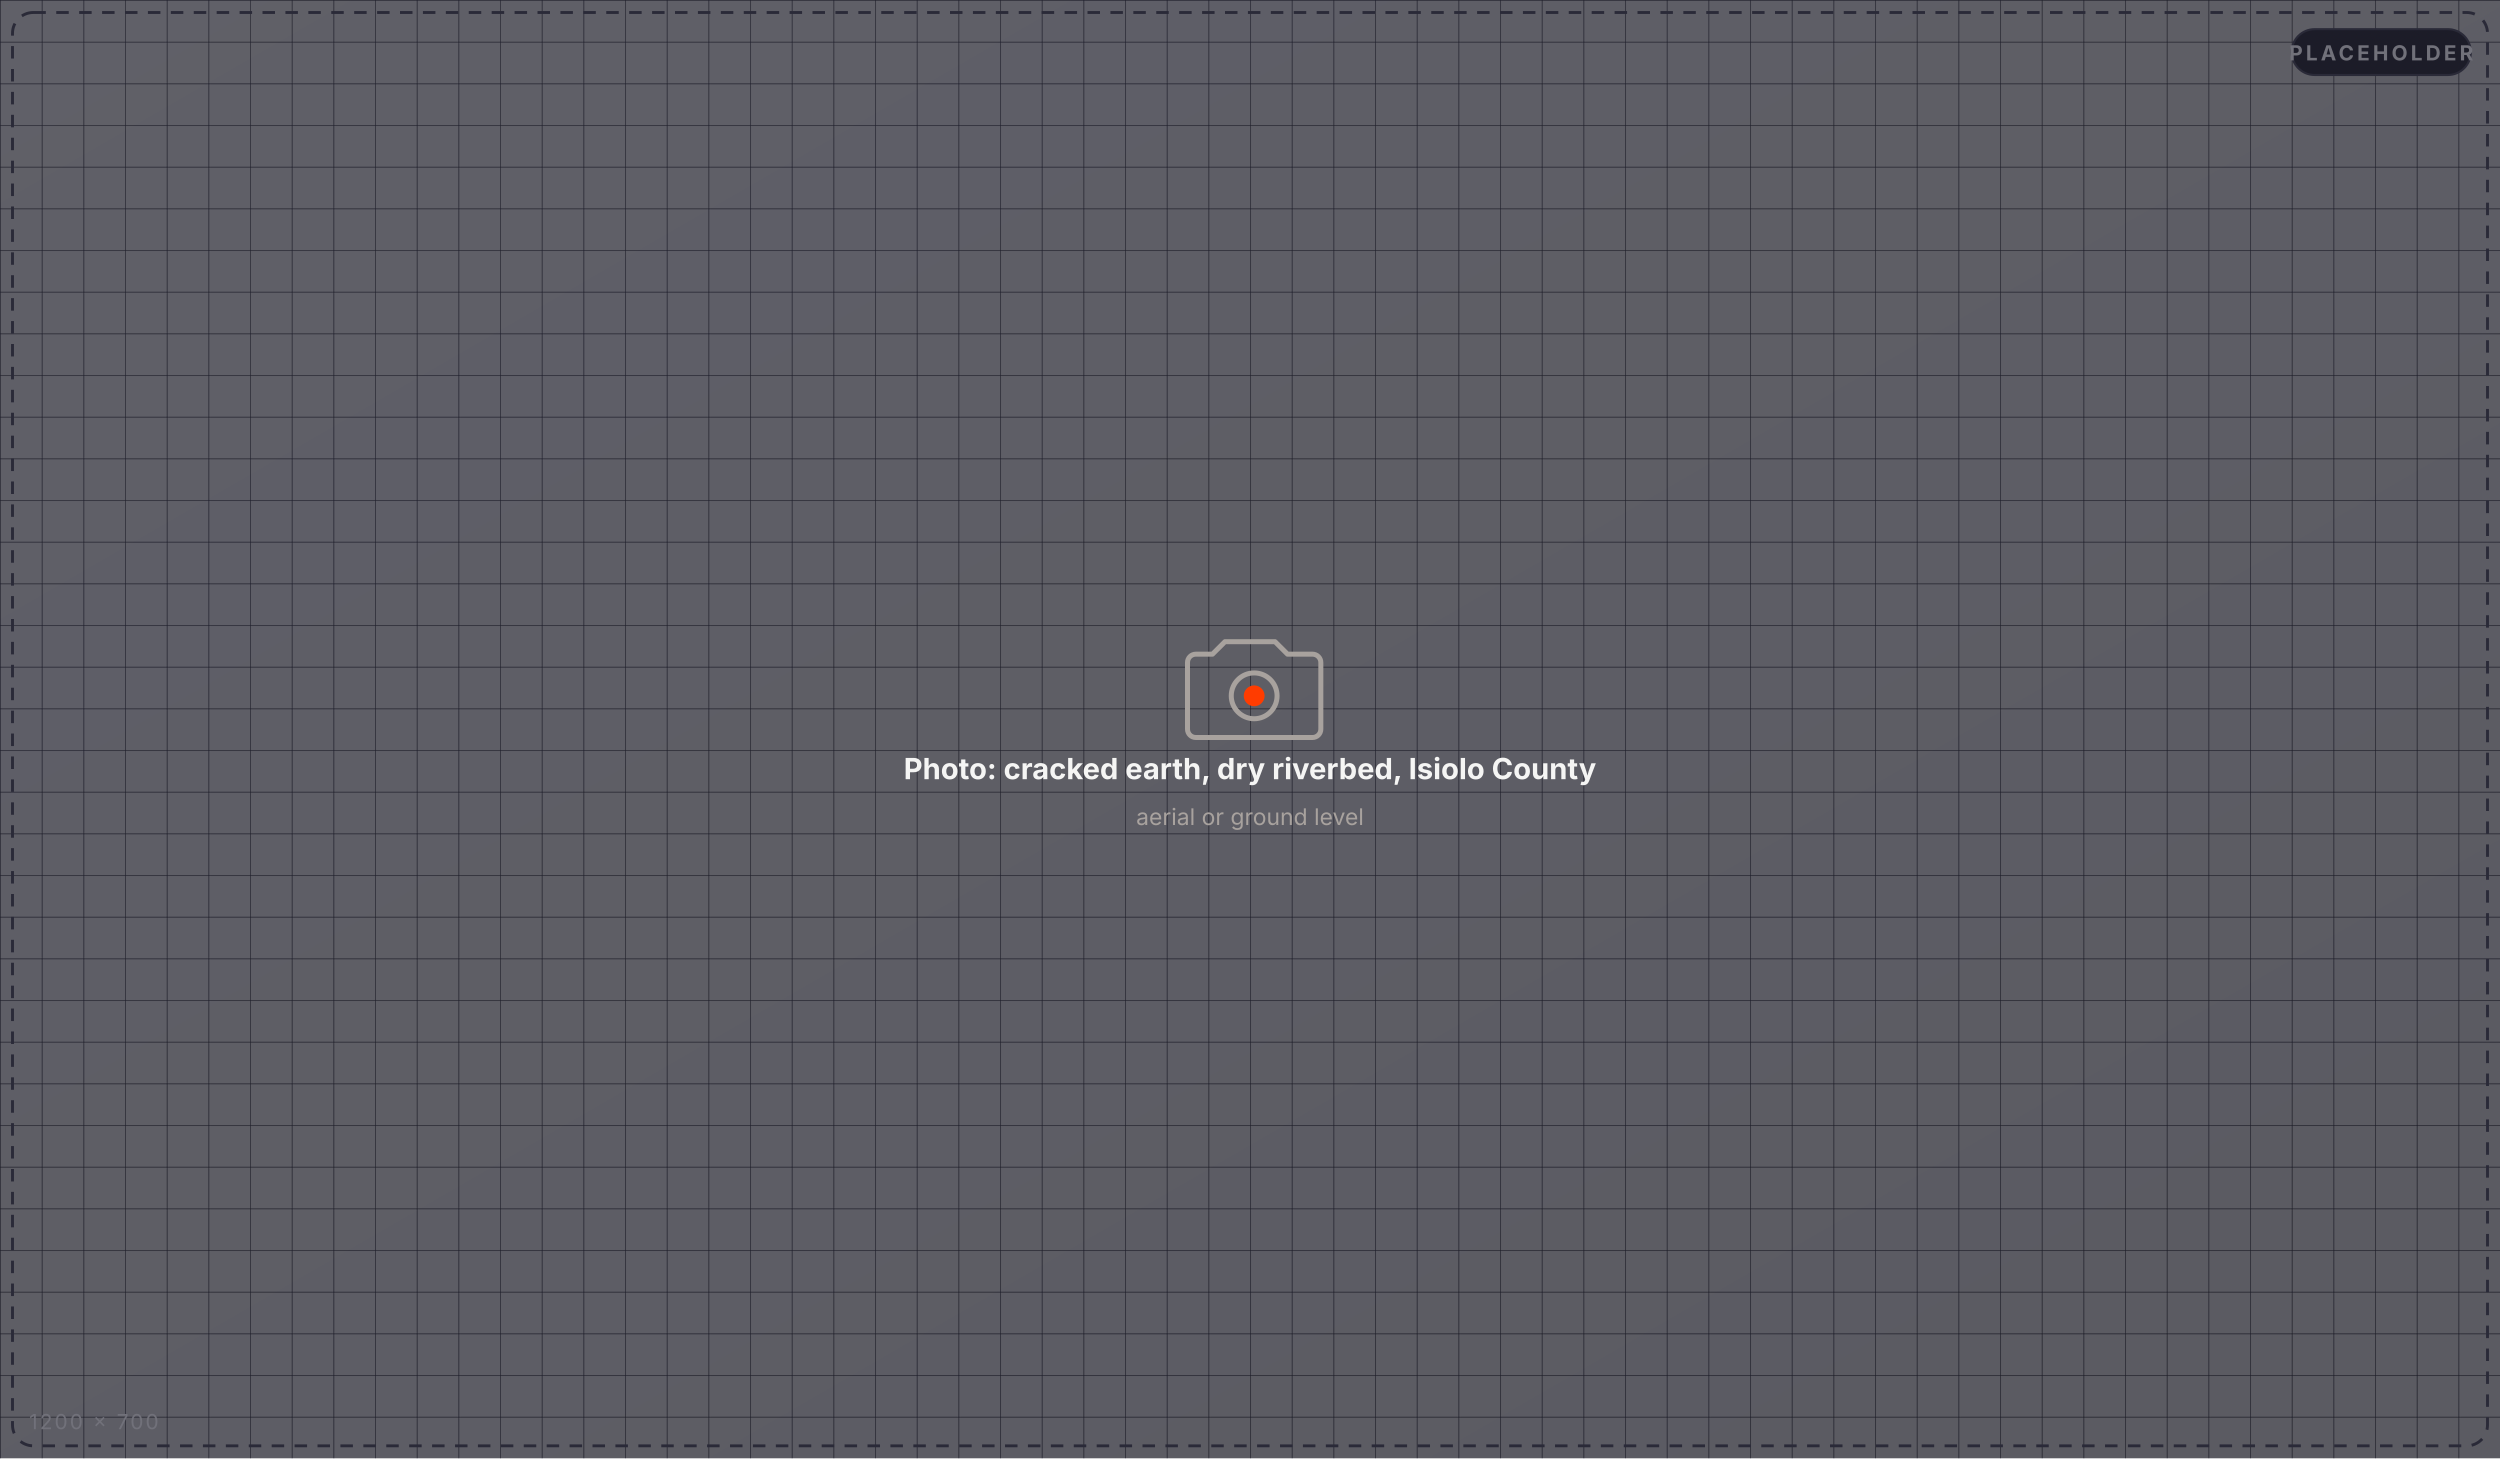
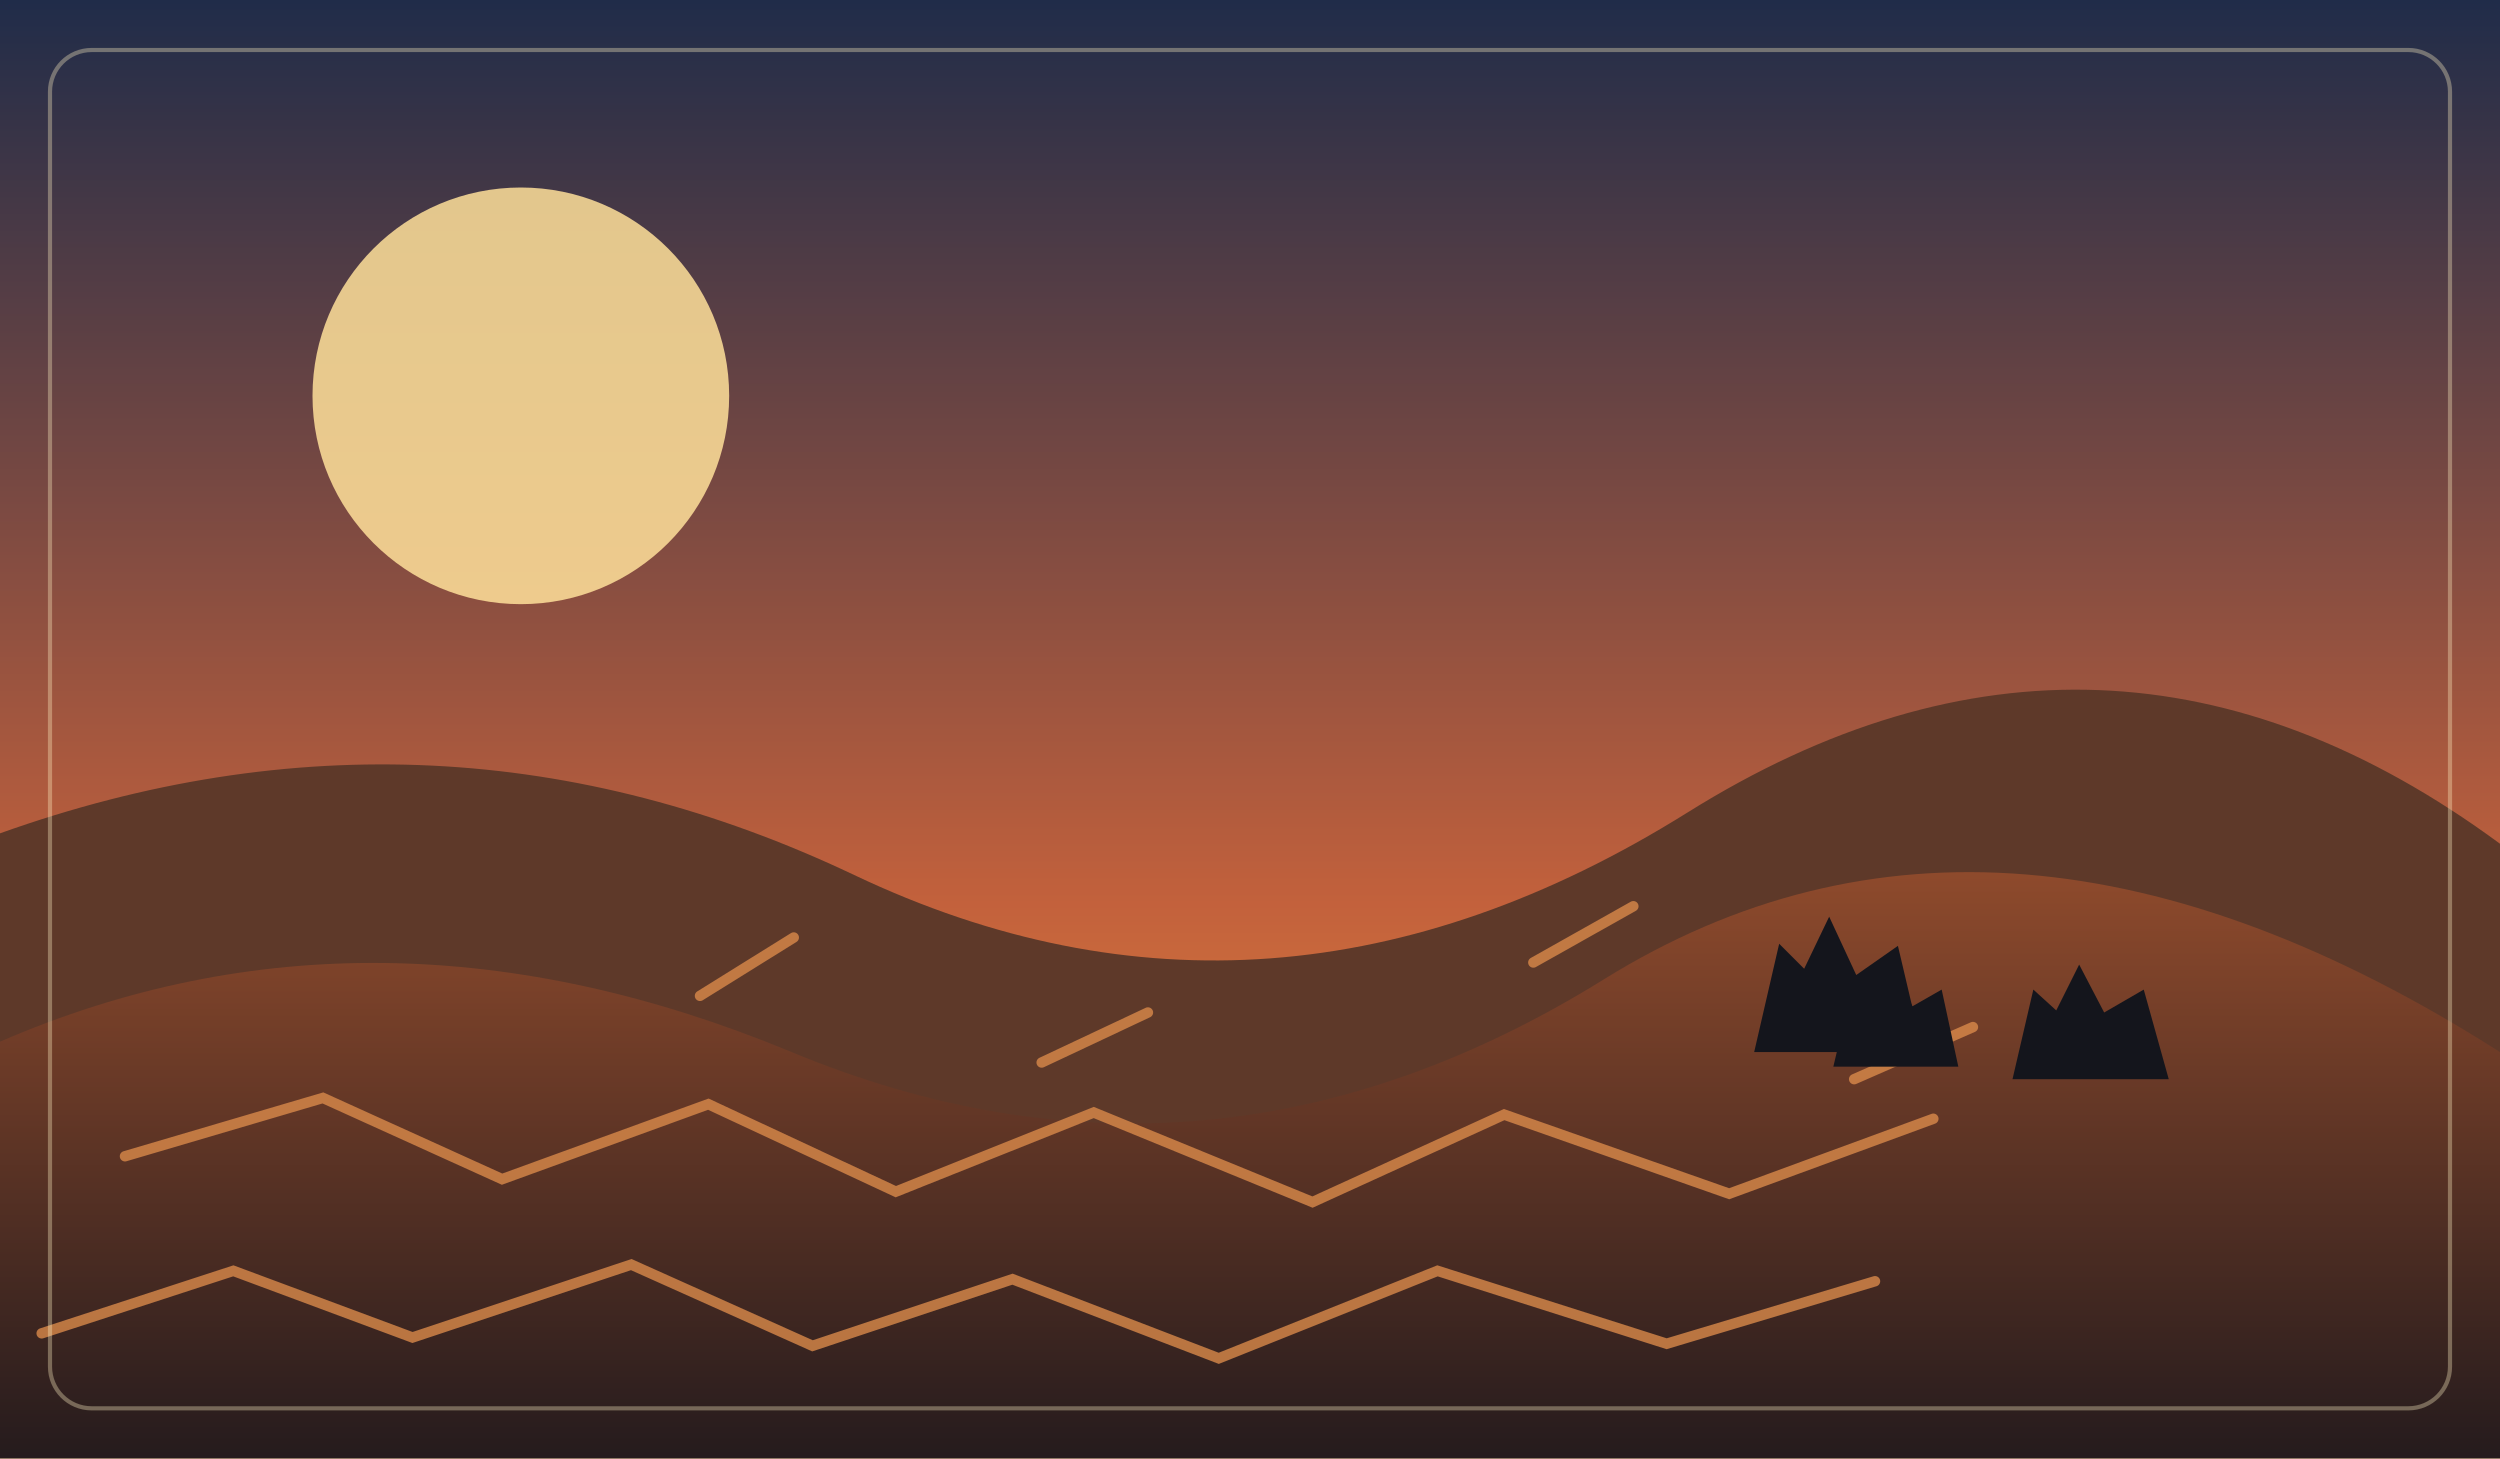
<svg xmlns="http://www.w3.org/2000/svg" viewBox="0 0 1200 700" preserveAspectRatio="xMidYMid slice">
  <defs>
-     <linearGradient id="phbg" x1="0" y1="0" x2="1" y2="1">
-       <stop offset="0" stop-color="#1C1C28" />
-       <stop offset="1" stop-color="#15151F" />
+     <linearGradient id="sky" x1="0" y1="0" x2="0" y2="1">
+       <stop stop-color="#202c49" />
+       <stop offset=".62" stop-color="#c3613c" />
+       <stop offset="1" stop-color="#f2a33a" />
    </linearGradient>
-     <pattern id="phgrid" width="20" height="20" patternUnits="userSpaceOnUse">
-       <path d="M 20 0 L 0 0 0 20" fill="none" stroke="#2A2A38" stroke-width="0.6" />
-     </pattern>
+     <linearGradient id="earth" x1="0" y1="0" x2="0" y2="1">
+       <stop stop-color="#8e4a2c" />
+       <stop offset="1" stop-color="#251b1d" />
+     </linearGradient>
  </defs>
-   <rect width="1200" height="700" fill="url(#phgrid)" />
-   <rect width="1200" height="700" fill="url(#phbg)" opacity="0.7" />
-   <rect x="6" y="6" width="1188" height="688" rx="10" fill="none" stroke="#2A2A38" stroke-width="1.4" stroke-dasharray="6 5" />
-   <g transform="translate(570.0, 300.0)" fill="none" stroke="#A8A29E" stroke-width="2.4" stroke-linecap="round" stroke-linejoin="round">
-     <path d="M 12 14 L 18 8 L 42 8 L 48 14 L 60 14 A 4 4 0 0 1 64 18 L 64 50 A 4 4 0 0 1 60 54 L 4 54 A 4 4 0 0 1 0 50 L 0 18 A 4 4 0 0 1 4 14 Z" />
-     <circle cx="32" cy="34" r="11" />
-     <circle cx="32" cy="34" r="5" fill="#FF3C00" stroke="none" />
+   <rect width="1200" height="700" fill="url(#sky)" />
+   <circle cx="250" cy="190" r="100" fill="#ffe09a" opacity=".85" />
+   <path d="M0 400 Q210 325 410 420 T810 390 T1200 405 V700 H0Z" fill="#5e3929" />
+   <path d="M0 500 Q180 422 380 505 T770 470 T1200 505 V700 H0Z" fill="url(#earth)" />
+   <g fill="none" stroke="#d9894a" stroke-width="5" stroke-linecap="round" opacity=".8">
+     <path d="M60 555 l95 -28 86 39 99 -36 90 42 95 -38 105 43 92 -42 108 38 98 -36" />
+     <path d="M20 640 l92 -30 86 32 105 -35 87 39 96 -32 99 38 105 -42 110 35 100 -30" />
+     <path d="M336 478 l45 -28 M500 510 l51 -24 M736 462 l48 -27 M890 518 l57 -25" />
  </g>
-   <text x="600.0" y="374.0" text-anchor="middle" font-family="Inter, system-ui, sans-serif" font-size="14" font-weight="700" fill="#F5F5F4">Photo: cracked earth, dry riverbed, Isiolo County</text>
-   <text x="600.0" y="396.0" text-anchor="middle" font-family="Inter, system-ui, sans-serif" font-size="11" fill="#A8A29E">aerial or ground level</text>
-   <g transform="translate(1100, 14)">
-     <rect x="0" y="0" width="86" height="22" rx="11" fill="#1C1C28" stroke="#2A2A38" />
-     <text x="43" y="15" text-anchor="middle" font-family="Inter, system-ui, sans-serif" font-size="10" font-weight="700" letter-spacing="1.5" fill="#71717A">PLACEHOLDER</text>
+   <g fill="#14151c">
+     <path d="M842 505 l12 -52 12 12 12 -25 13 28 20 -14 12 51Z" />
+     <path d="M880 512 l9 -38 10 7 8 -18 11 20 14 -8 8 37Z" />
+     <path d="M966 518 l10 -43 11 10 11 -22 12 23 19 -11 12 43Z" />
  </g>
-   <text x="14" y="686" font-family="Inter, system-ui, sans-serif" font-size="10" fill="#71717A" letter-spacing="1">1200 × 700</text>
+   <rect x="24" y="24" width="1152" height="652" rx="20" fill="none" stroke="#fff0c2" stroke-opacity=".35" stroke-width="2" />
</svg>
